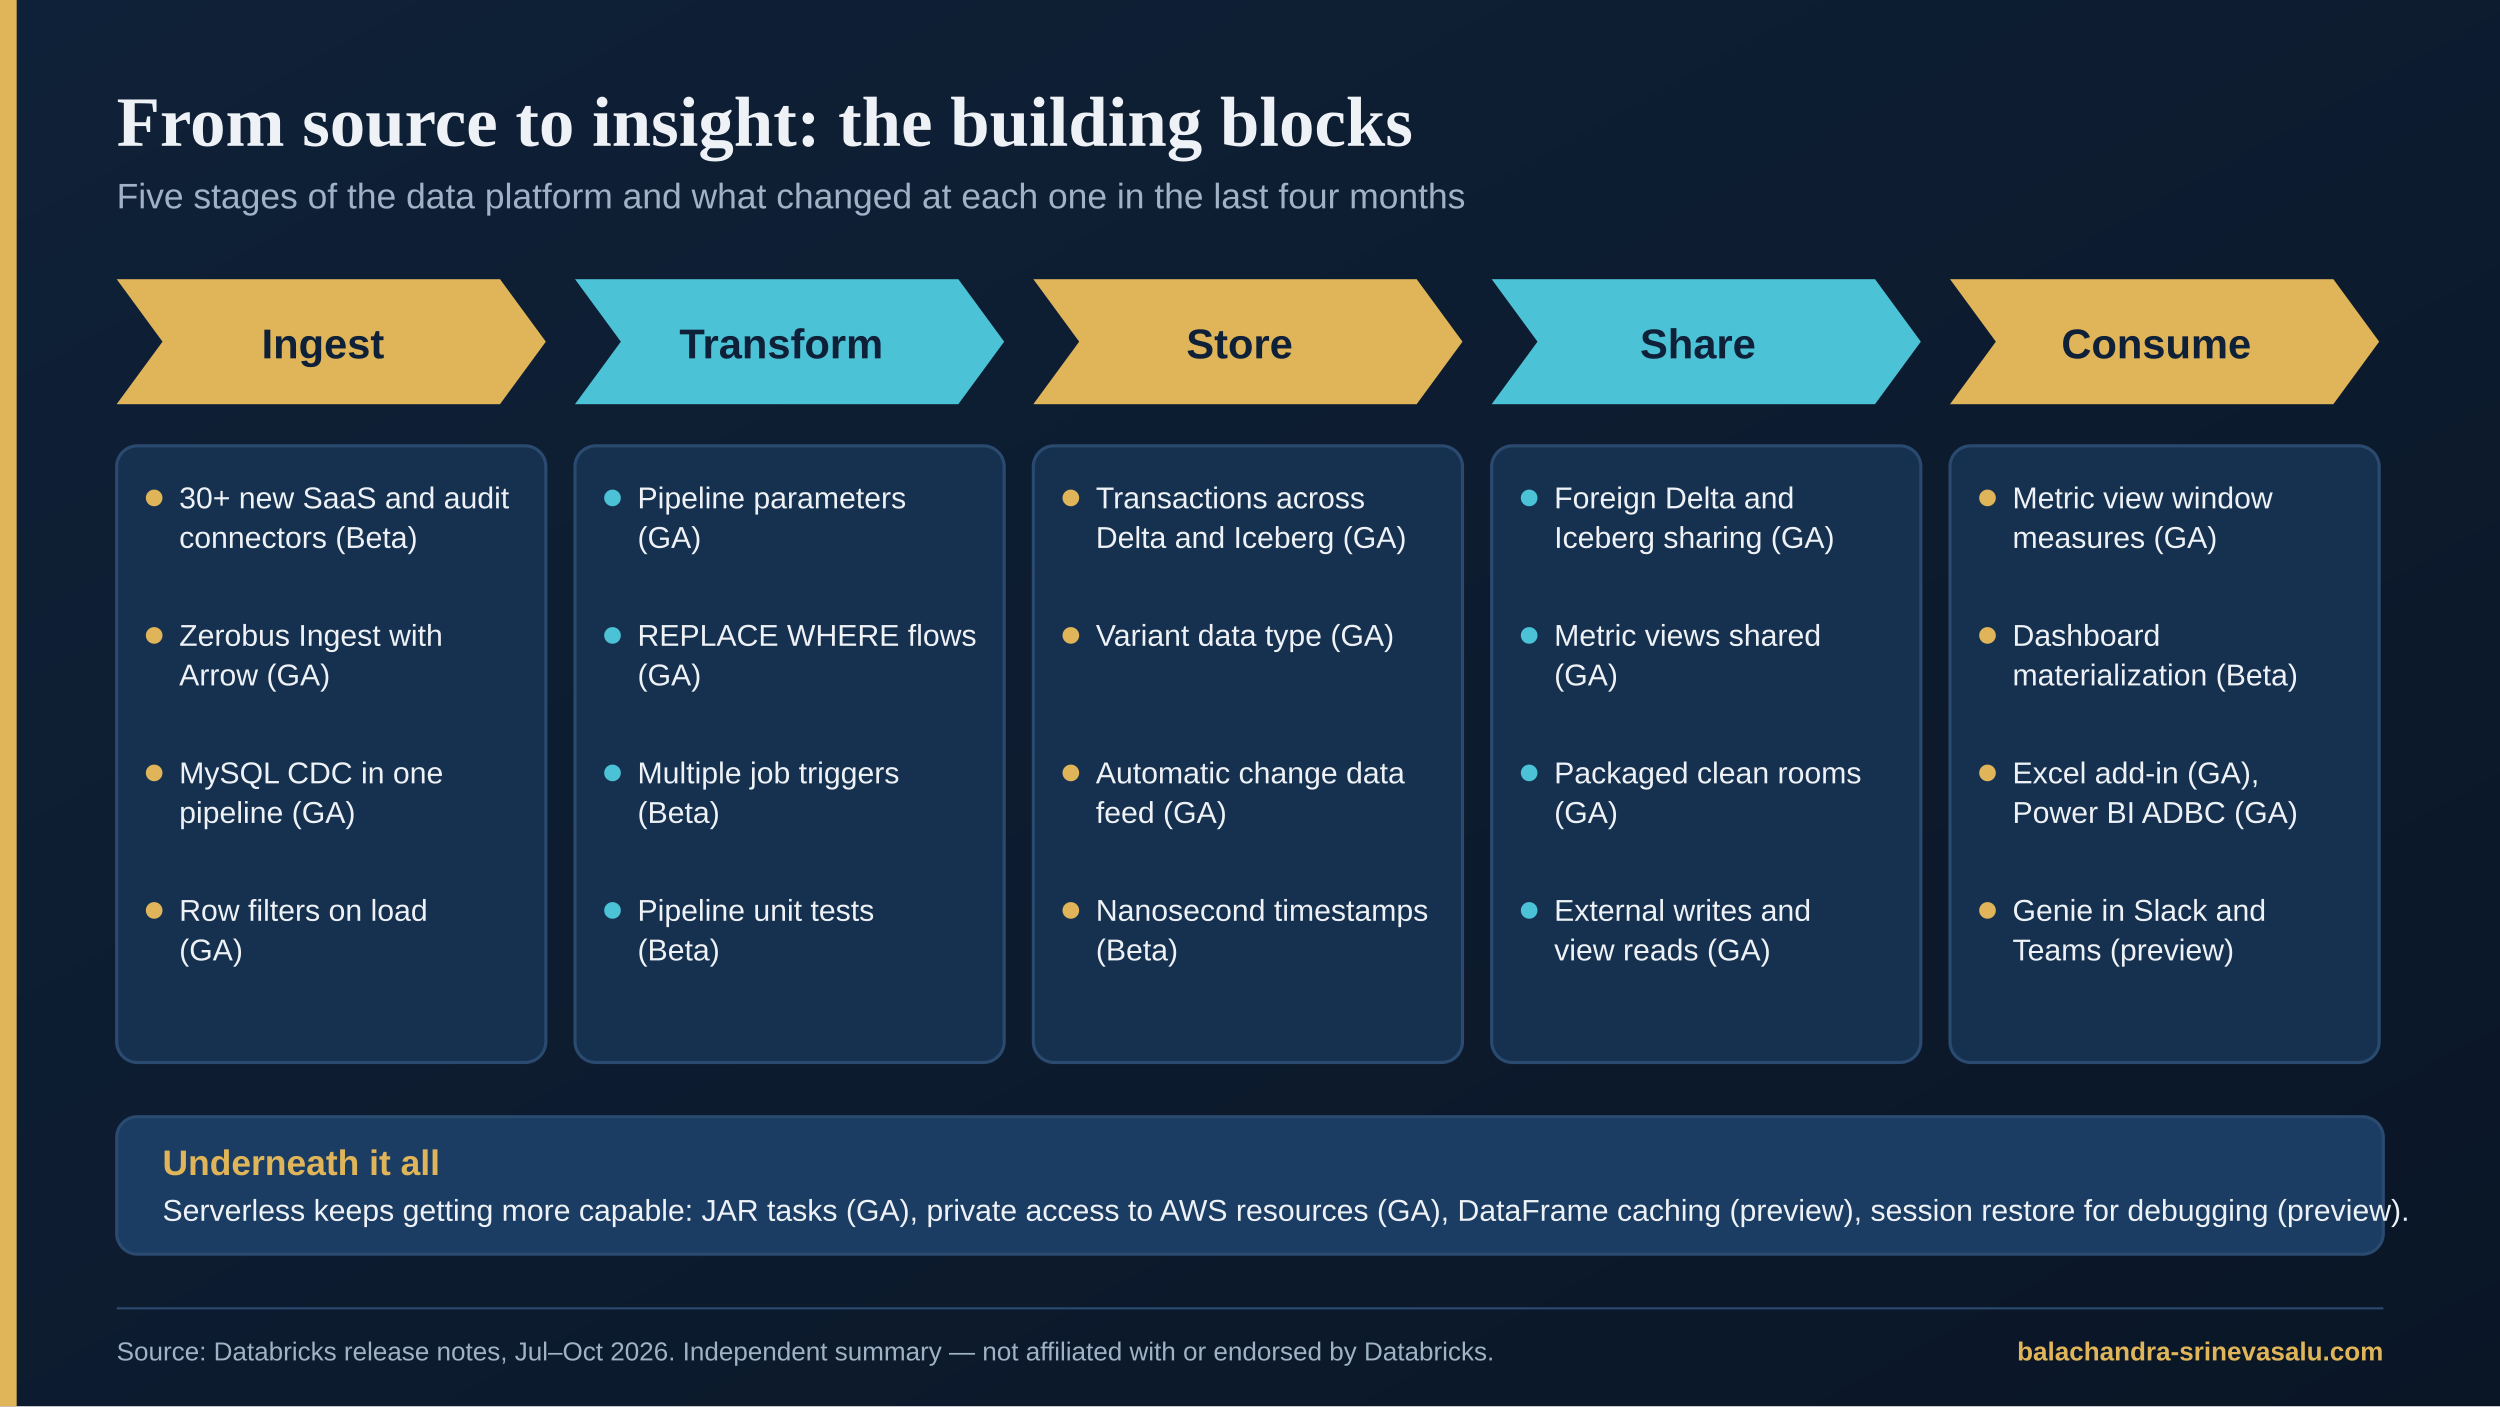
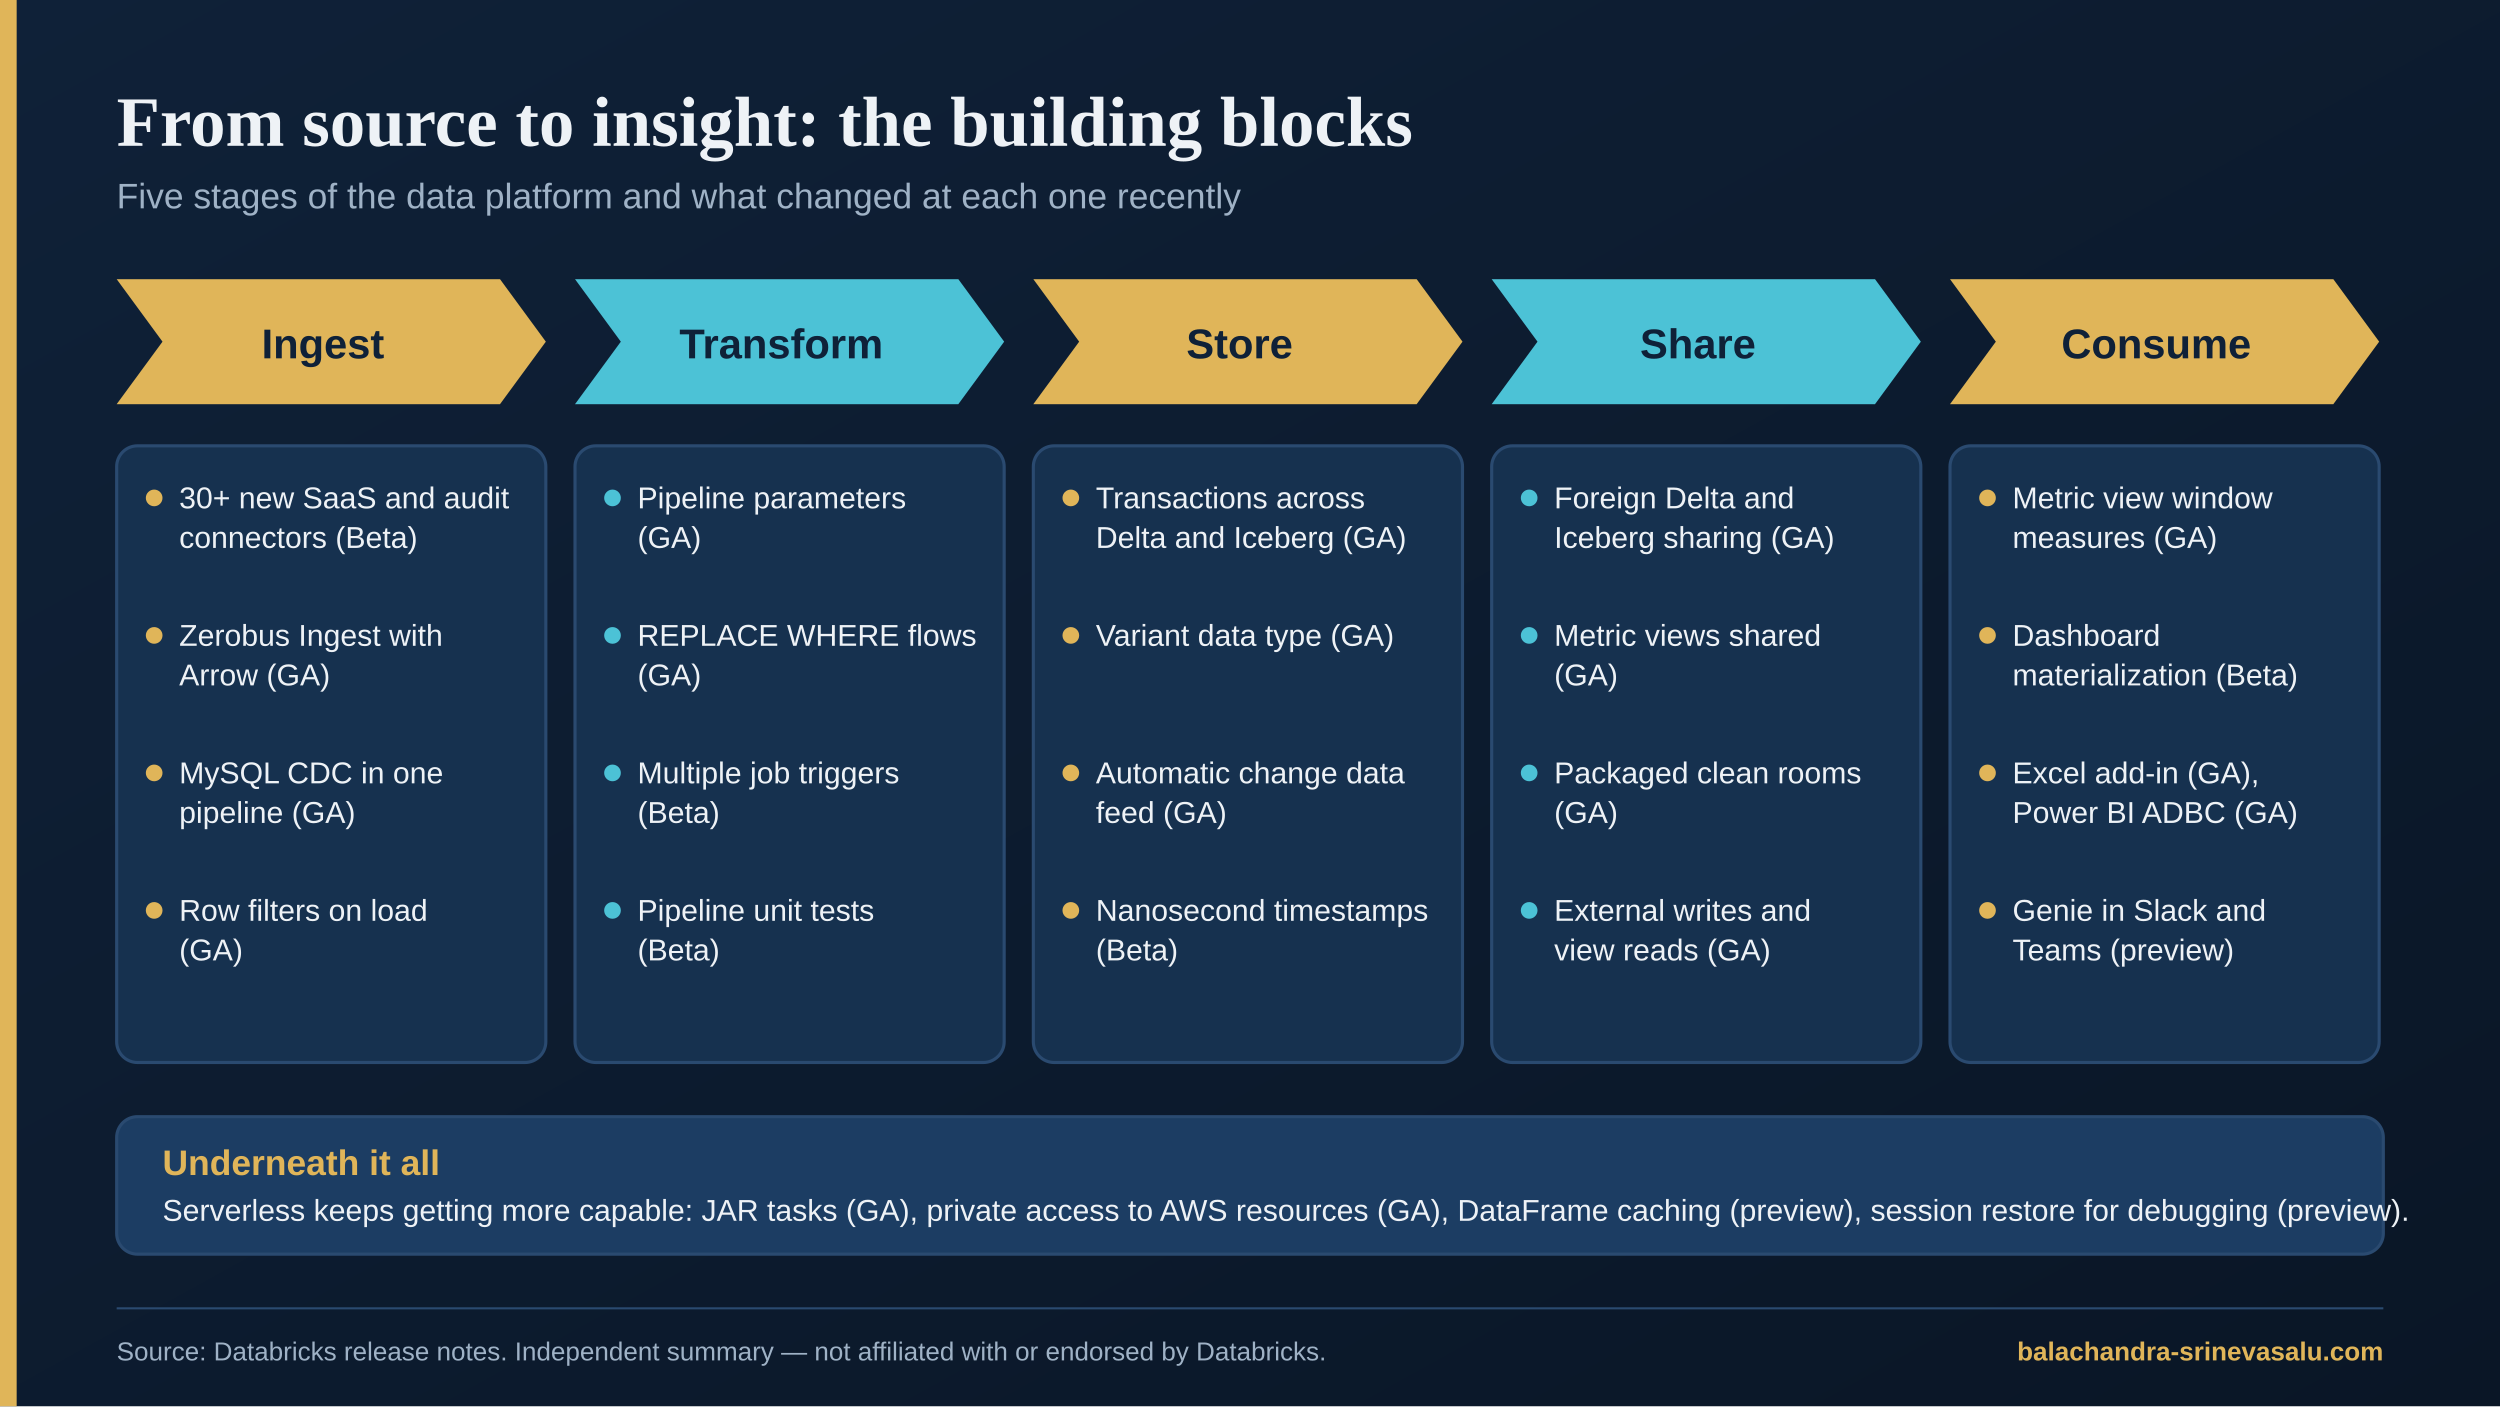
<svg xmlns="http://www.w3.org/2000/svg" viewBox="0 0 1200 675" width="1200" height="675" role="img" aria-labelledby="t-flow d-flow">
  <defs>
    <linearGradient id="g-flow" x1="0" y1="0" x2="1" y2="1">
      <stop offset="0" stop-color="#0f2138" />
      <stop offset="1" stop-color="#0a1626" />
    </linearGradient>
  </defs>
  <rect width="1200" height="675" fill="url(#g-flow)" />
  <rect x="0" y="0" width="8" height="675" fill="#e0b559" />
  <text x="56" y="70" font-family="Georgia, 'Times New Roman', serif" font-size="34" font-weight="700" fill="#eef2f6" text-anchor="start">From source to insight: the building blocks</text>
-   <text x="56" y="100" font-family="'Segoe UI', Calibri, Arial, sans-serif" font-size="17" font-weight="400" fill="#9fb2c6" text-anchor="start">Five stages of the data platform and what changed at each one in the last four months</text>
+   <text x="56" y="100" font-family="'Segoe UI', Calibri, Arial, sans-serif" font-size="17" font-weight="400" fill="#9fb2c6" text-anchor="start">Five stages of the data platform and what changed at each one recently</text>
  <path d="M56 134 h184 l22 30 l-22 30 h-184 l22 -30 z" fill="#e0b559" />
  <text x="155" y="172" font-family="'Segoe UI', Calibri, Arial, sans-serif" font-size="20" font-weight="700" fill="#0f2138" text-anchor="middle">Ingest</text>
  <rect x="56" y="214" width="206" height="296" rx="10" fill="#16314f" stroke="#2a4a70" stroke-width="1.5" />
  <circle cx="74" cy="239" r="4" fill="#e0b559" />
  <text x="86" y="244" font-family="'Segoe UI', Calibri, Arial, sans-serif" font-size="14.5" font-weight="400" fill="#eef2f6" text-anchor="start">30+ new SaaS and audit</text>
  <text x="86" y="263" font-family="'Segoe UI', Calibri, Arial, sans-serif" font-size="14.5" font-weight="400" fill="#eef2f6" text-anchor="start">connectors (Beta)</text>
  <circle cx="74" cy="305" r="4" fill="#e0b559" />
  <text x="86" y="310" font-family="'Segoe UI', Calibri, Arial, sans-serif" font-size="14.5" font-weight="400" fill="#eef2f6" text-anchor="start">Zerobus Ingest with</text>
  <text x="86" y="329" font-family="'Segoe UI', Calibri, Arial, sans-serif" font-size="14.5" font-weight="400" fill="#eef2f6" text-anchor="start">Arrow (GA)</text>
  <circle cx="74" cy="371" r="4" fill="#e0b559" />
  <text x="86" y="376" font-family="'Segoe UI', Calibri, Arial, sans-serif" font-size="14.5" font-weight="400" fill="#eef2f6" text-anchor="start">MySQL CDC in one</text>
  <text x="86" y="395" font-family="'Segoe UI', Calibri, Arial, sans-serif" font-size="14.5" font-weight="400" fill="#eef2f6" text-anchor="start">pipeline (GA)</text>
  <circle cx="74" cy="437" r="4" fill="#e0b559" />
  <text x="86" y="442" font-family="'Segoe UI', Calibri, Arial, sans-serif" font-size="14.5" font-weight="400" fill="#eef2f6" text-anchor="start">Row filters on load</text>
  <text x="86" y="461" font-family="'Segoe UI', Calibri, Arial, sans-serif" font-size="14.5" font-weight="400" fill="#eef2f6" text-anchor="start">(GA)</text>
  <path d="M276 134 h184 l22 30 l-22 30 h-184 l22 -30 z" fill="#4cc2d6" />
  <text x="375" y="172" font-family="'Segoe UI', Calibri, Arial, sans-serif" font-size="20" font-weight="700" fill="#0f2138" text-anchor="middle">Transform</text>
  <rect x="276" y="214" width="206" height="296" rx="10" fill="#16314f" stroke="#2a4a70" stroke-width="1.5" />
  <circle cx="294" cy="239" r="4" fill="#4cc2d6" />
  <text x="306" y="244" font-family="'Segoe UI', Calibri, Arial, sans-serif" font-size="14.5" font-weight="400" fill="#eef2f6" text-anchor="start">Pipeline parameters</text>
  <text x="306" y="263" font-family="'Segoe UI', Calibri, Arial, sans-serif" font-size="14.5" font-weight="400" fill="#eef2f6" text-anchor="start">(GA)</text>
  <circle cx="294" cy="305" r="4" fill="#4cc2d6" />
  <text x="306" y="310" font-family="'Segoe UI', Calibri, Arial, sans-serif" font-size="14.5" font-weight="400" fill="#eef2f6" text-anchor="start">REPLACE WHERE flows</text>
  <text x="306" y="329" font-family="'Segoe UI', Calibri, Arial, sans-serif" font-size="14.5" font-weight="400" fill="#eef2f6" text-anchor="start">(GA)</text>
  <circle cx="294" cy="371" r="4" fill="#4cc2d6" />
  <text x="306" y="376" font-family="'Segoe UI', Calibri, Arial, sans-serif" font-size="14.5" font-weight="400" fill="#eef2f6" text-anchor="start">Multiple job triggers</text>
  <text x="306" y="395" font-family="'Segoe UI', Calibri, Arial, sans-serif" font-size="14.5" font-weight="400" fill="#eef2f6" text-anchor="start">(Beta)</text>
  <circle cx="294" cy="437" r="4" fill="#4cc2d6" />
  <text x="306" y="442" font-family="'Segoe UI', Calibri, Arial, sans-serif" font-size="14.5" font-weight="400" fill="#eef2f6" text-anchor="start">Pipeline unit tests</text>
  <text x="306" y="461" font-family="'Segoe UI', Calibri, Arial, sans-serif" font-size="14.5" font-weight="400" fill="#eef2f6" text-anchor="start">(Beta)</text>
  <path d="M496 134 h184 l22 30 l-22 30 h-184 l22 -30 z" fill="#e0b559" />
  <text x="595" y="172" font-family="'Segoe UI', Calibri, Arial, sans-serif" font-size="20" font-weight="700" fill="#0f2138" text-anchor="middle">Store</text>
  <rect x="496" y="214" width="206" height="296" rx="10" fill="#16314f" stroke="#2a4a70" stroke-width="1.5" />
  <circle cx="514" cy="239" r="4" fill="#e0b559" />
  <text x="526" y="244" font-family="'Segoe UI', Calibri, Arial, sans-serif" font-size="14.5" font-weight="400" fill="#eef2f6" text-anchor="start">Transactions across</text>
  <text x="526" y="263" font-family="'Segoe UI', Calibri, Arial, sans-serif" font-size="14.5" font-weight="400" fill="#eef2f6" text-anchor="start">Delta and Iceberg (GA)</text>
  <circle cx="514" cy="305" r="4" fill="#e0b559" />
  <text x="526" y="310" font-family="'Segoe UI', Calibri, Arial, sans-serif" font-size="14.5" font-weight="400" fill="#eef2f6" text-anchor="start">Variant data type (GA)</text>
  <circle cx="514" cy="371" r="4" fill="#e0b559" />
  <text x="526" y="376" font-family="'Segoe UI', Calibri, Arial, sans-serif" font-size="14.5" font-weight="400" fill="#eef2f6" text-anchor="start">Automatic change data</text>
  <text x="526" y="395" font-family="'Segoe UI', Calibri, Arial, sans-serif" font-size="14.5" font-weight="400" fill="#eef2f6" text-anchor="start">feed (GA)</text>
  <circle cx="514" cy="437" r="4" fill="#e0b559" />
  <text x="526" y="442" font-family="'Segoe UI', Calibri, Arial, sans-serif" font-size="14.5" font-weight="400" fill="#eef2f6" text-anchor="start">Nanosecond timestamps</text>
  <text x="526" y="461" font-family="'Segoe UI', Calibri, Arial, sans-serif" font-size="14.5" font-weight="400" fill="#eef2f6" text-anchor="start">(Beta)</text>
  <path d="M716 134 h184 l22 30 l-22 30 h-184 l22 -30 z" fill="#4cc2d6" />
  <text x="815" y="172" font-family="'Segoe UI', Calibri, Arial, sans-serif" font-size="20" font-weight="700" fill="#0f2138" text-anchor="middle">Share</text>
  <rect x="716" y="214" width="206" height="296" rx="10" fill="#16314f" stroke="#2a4a70" stroke-width="1.5" />
  <circle cx="734" cy="239" r="4" fill="#4cc2d6" />
  <text x="746" y="244" font-family="'Segoe UI', Calibri, Arial, sans-serif" font-size="14.5" font-weight="400" fill="#eef2f6" text-anchor="start">Foreign Delta and</text>
  <text x="746" y="263" font-family="'Segoe UI', Calibri, Arial, sans-serif" font-size="14.5" font-weight="400" fill="#eef2f6" text-anchor="start">Iceberg sharing (GA)</text>
  <circle cx="734" cy="305" r="4" fill="#4cc2d6" />
  <text x="746" y="310" font-family="'Segoe UI', Calibri, Arial, sans-serif" font-size="14.5" font-weight="400" fill="#eef2f6" text-anchor="start">Metric views shared</text>
  <text x="746" y="329" font-family="'Segoe UI', Calibri, Arial, sans-serif" font-size="14.5" font-weight="400" fill="#eef2f6" text-anchor="start">(GA)</text>
  <circle cx="734" cy="371" r="4" fill="#4cc2d6" />
  <text x="746" y="376" font-family="'Segoe UI', Calibri, Arial, sans-serif" font-size="14.5" font-weight="400" fill="#eef2f6" text-anchor="start">Packaged clean rooms</text>
  <text x="746" y="395" font-family="'Segoe UI', Calibri, Arial, sans-serif" font-size="14.5" font-weight="400" fill="#eef2f6" text-anchor="start">(GA)</text>
  <circle cx="734" cy="437" r="4" fill="#4cc2d6" />
  <text x="746" y="442" font-family="'Segoe UI', Calibri, Arial, sans-serif" font-size="14.5" font-weight="400" fill="#eef2f6" text-anchor="start">External writes and</text>
  <text x="746" y="461" font-family="'Segoe UI', Calibri, Arial, sans-serif" font-size="14.5" font-weight="400" fill="#eef2f6" text-anchor="start">view reads (GA)</text>
  <path d="M936 134 h184 l22 30 l-22 30 h-184 l22 -30 z" fill="#e0b559" />
  <text x="1035" y="172" font-family="'Segoe UI', Calibri, Arial, sans-serif" font-size="20" font-weight="700" fill="#0f2138" text-anchor="middle">Consume</text>
  <rect x="936" y="214" width="206" height="296" rx="10" fill="#16314f" stroke="#2a4a70" stroke-width="1.5" />
  <circle cx="954" cy="239" r="4" fill="#e0b559" />
  <text x="966" y="244" font-family="'Segoe UI', Calibri, Arial, sans-serif" font-size="14.5" font-weight="400" fill="#eef2f6" text-anchor="start">Metric view window</text>
  <text x="966" y="263" font-family="'Segoe UI', Calibri, Arial, sans-serif" font-size="14.5" font-weight="400" fill="#eef2f6" text-anchor="start">measures (GA)</text>
  <circle cx="954" cy="305" r="4" fill="#e0b559" />
  <text x="966" y="310" font-family="'Segoe UI', Calibri, Arial, sans-serif" font-size="14.5" font-weight="400" fill="#eef2f6" text-anchor="start">Dashboard</text>
  <text x="966" y="329" font-family="'Segoe UI', Calibri, Arial, sans-serif" font-size="14.5" font-weight="400" fill="#eef2f6" text-anchor="start">materialization (Beta)</text>
  <circle cx="954" cy="371" r="4" fill="#e0b559" />
  <text x="966" y="376" font-family="'Segoe UI', Calibri, Arial, sans-serif" font-size="14.5" font-weight="400" fill="#eef2f6" text-anchor="start">Excel add-in (GA),</text>
  <text x="966" y="395" font-family="'Segoe UI', Calibri, Arial, sans-serif" font-size="14.5" font-weight="400" fill="#eef2f6" text-anchor="start">Power BI ADBC (GA)</text>
  <circle cx="954" cy="437" r="4" fill="#e0b559" />
  <text x="966" y="442" font-family="'Segoe UI', Calibri, Arial, sans-serif" font-size="14.5" font-weight="400" fill="#eef2f6" text-anchor="start">Genie in Slack and</text>
  <text x="966" y="461" font-family="'Segoe UI', Calibri, Arial, sans-serif" font-size="14.5" font-weight="400" fill="#eef2f6" text-anchor="start">Teams (preview)</text>
  <rect x="56" y="536" width="1088" height="66" rx="10" fill="#1c3d63" stroke="#2a4a70" stroke-width="1.5" />
  <text x="78" y="564" font-family="'Segoe UI', Calibri, Arial, sans-serif" font-size="17" font-weight="700" fill="#e0b559" text-anchor="start">Underneath it all</text>
  <text x="78" y="586" font-family="'Segoe UI', Calibri, Arial, sans-serif" font-size="14.5" font-weight="400" fill="#eef2f6" text-anchor="start">Serverless keeps getting more capable: JAR tasks (GA), private access to AWS resources (GA), DataFrame caching (preview), session restore for debugging (preview).</text>
  <line x1="56" y1="628" x2="1144" y2="628" stroke="#2a4a70" />
-   <text x="56" y="653" font-family="'Segoe UI', Calibri, Arial, sans-serif" font-size="12.5" font-weight="400" fill="#9fb2c6" text-anchor="start">Source: Databricks release notes, Jul–Oct 2026. Independent summary — not affiliated with or endorsed by Databricks.</text>
+   <text x="56" y="653" font-family="'Segoe UI', Calibri, Arial, sans-serif" font-size="12.5" font-weight="400" fill="#9fb2c6" text-anchor="start">Source: Databricks release notes. Independent summary — not affiliated with or endorsed by Databricks.</text>
  <text x="1144" y="653" font-family="'Segoe UI', Calibri, Arial, sans-serif" font-size="12.5" font-weight="600" fill="#e0b559" text-anchor="end">balachandra-srinevasalu.com</text>
</svg>
